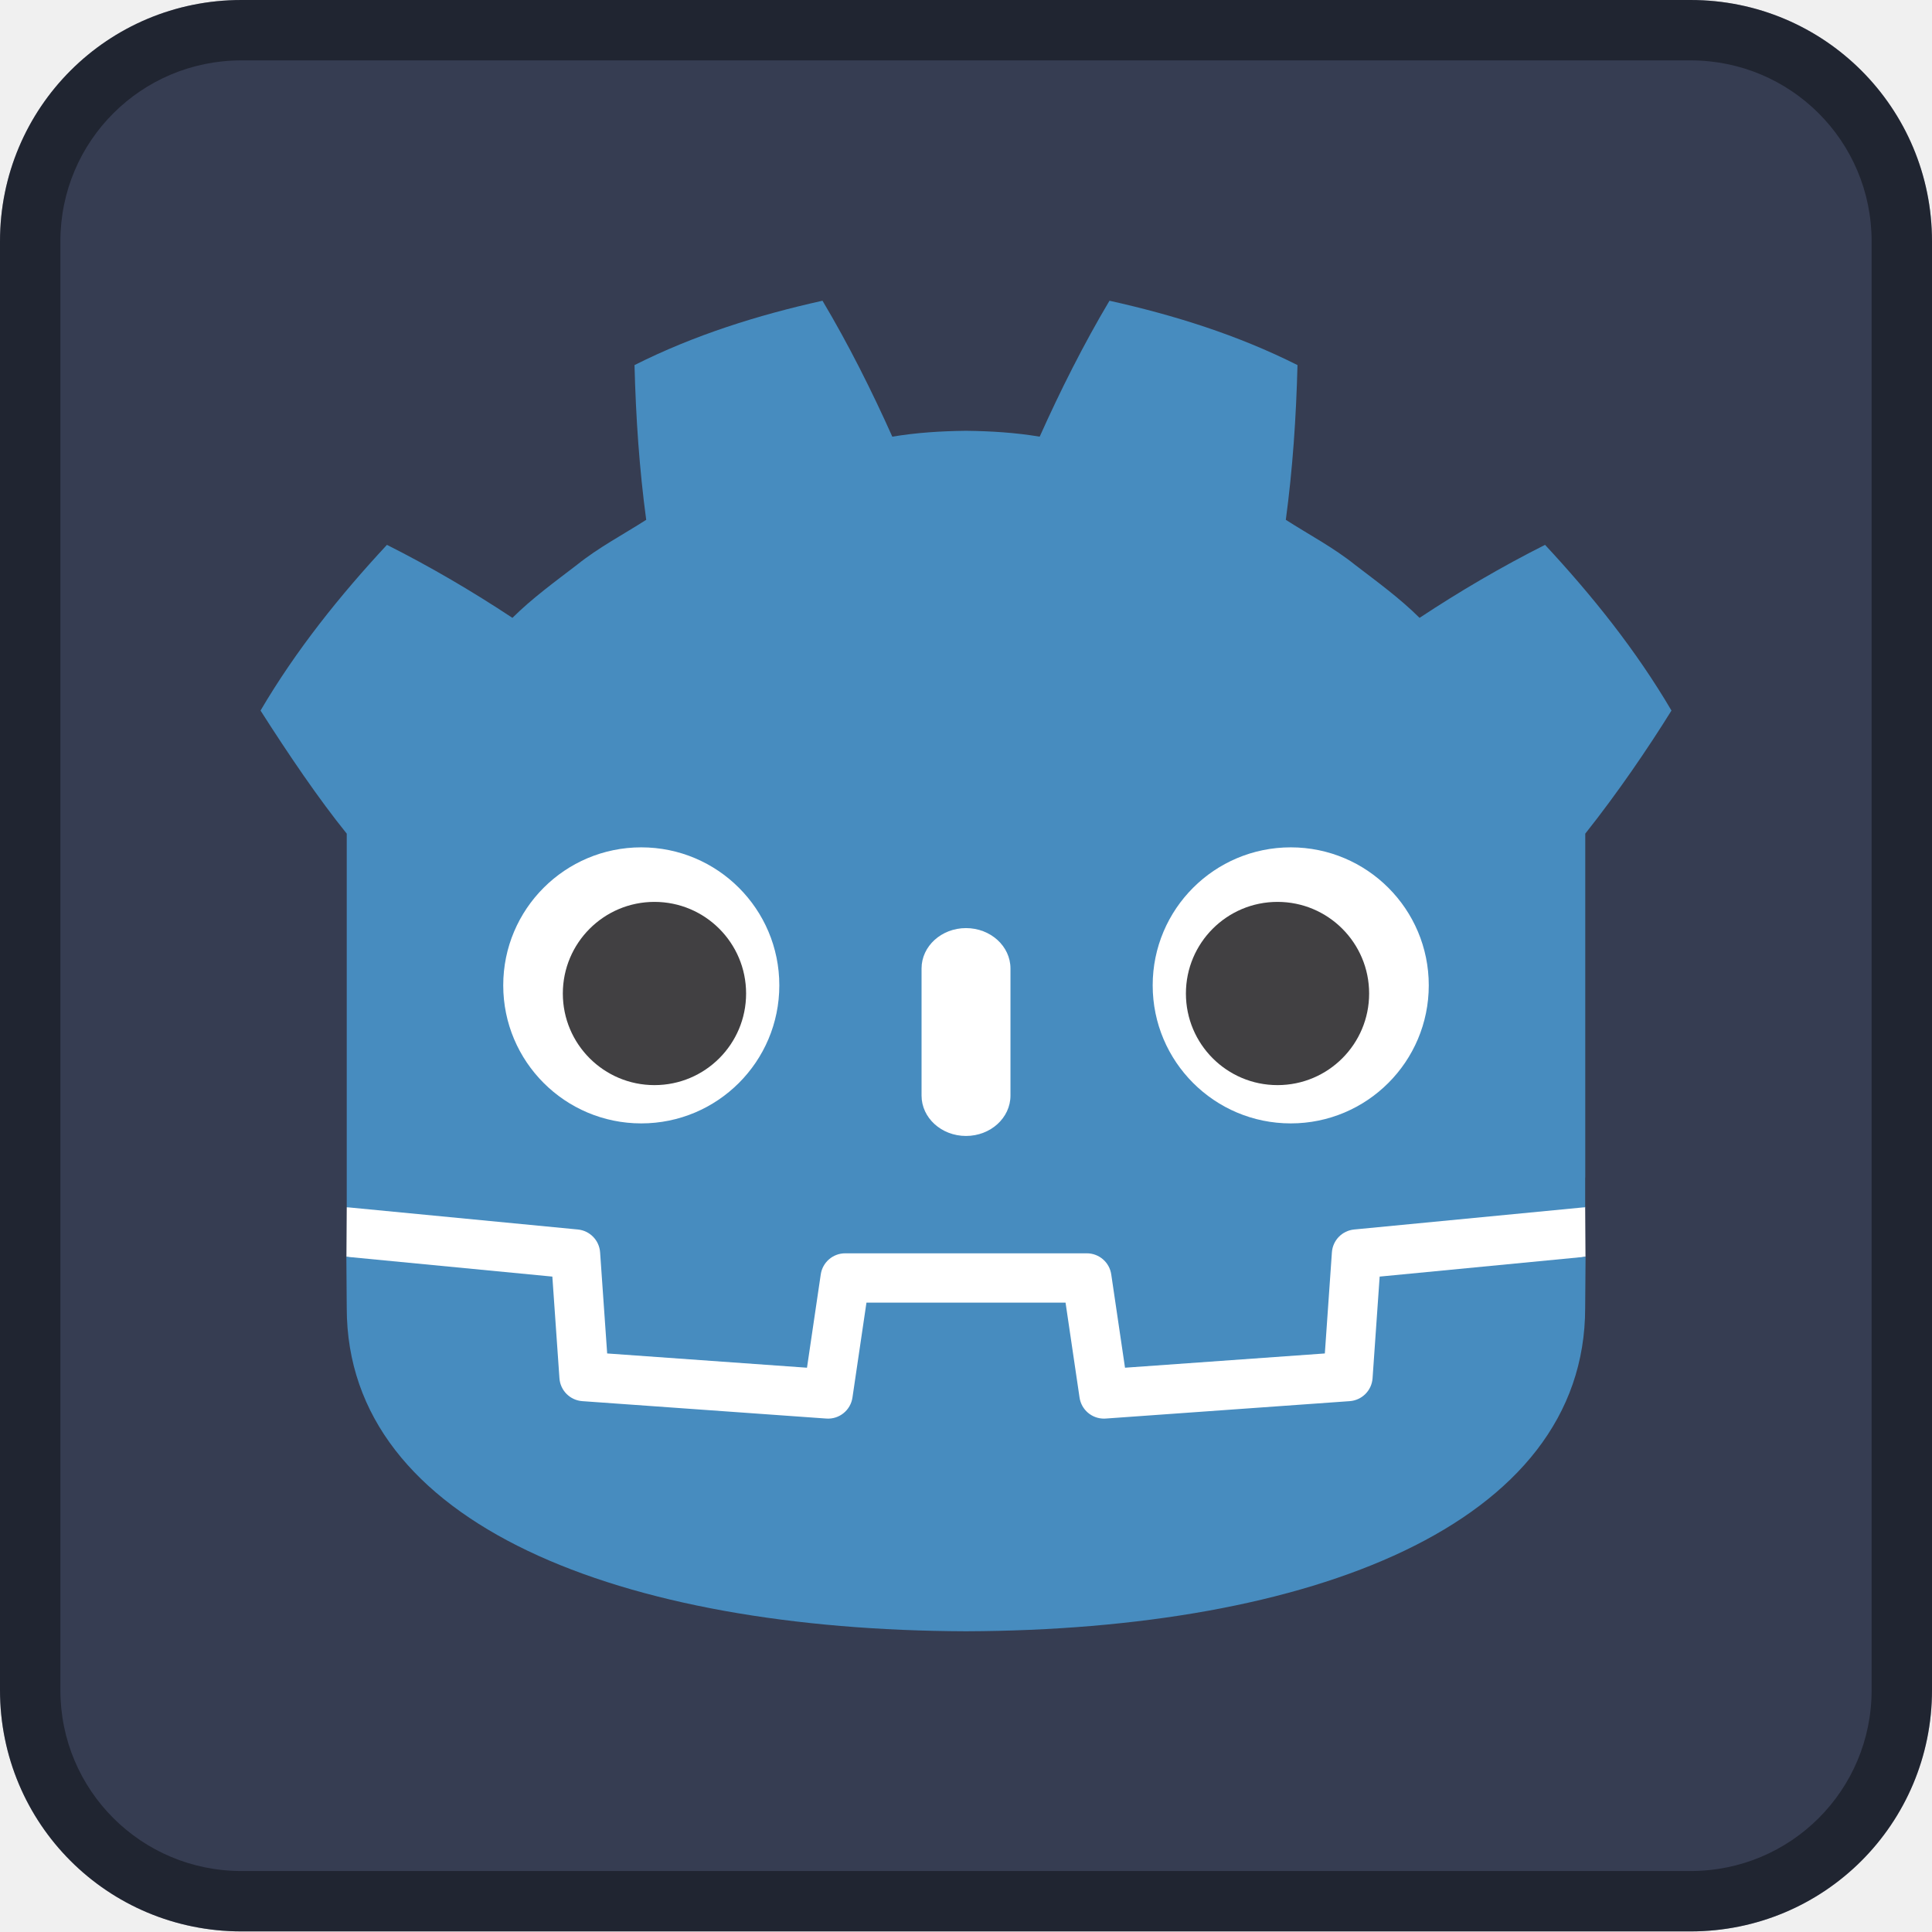
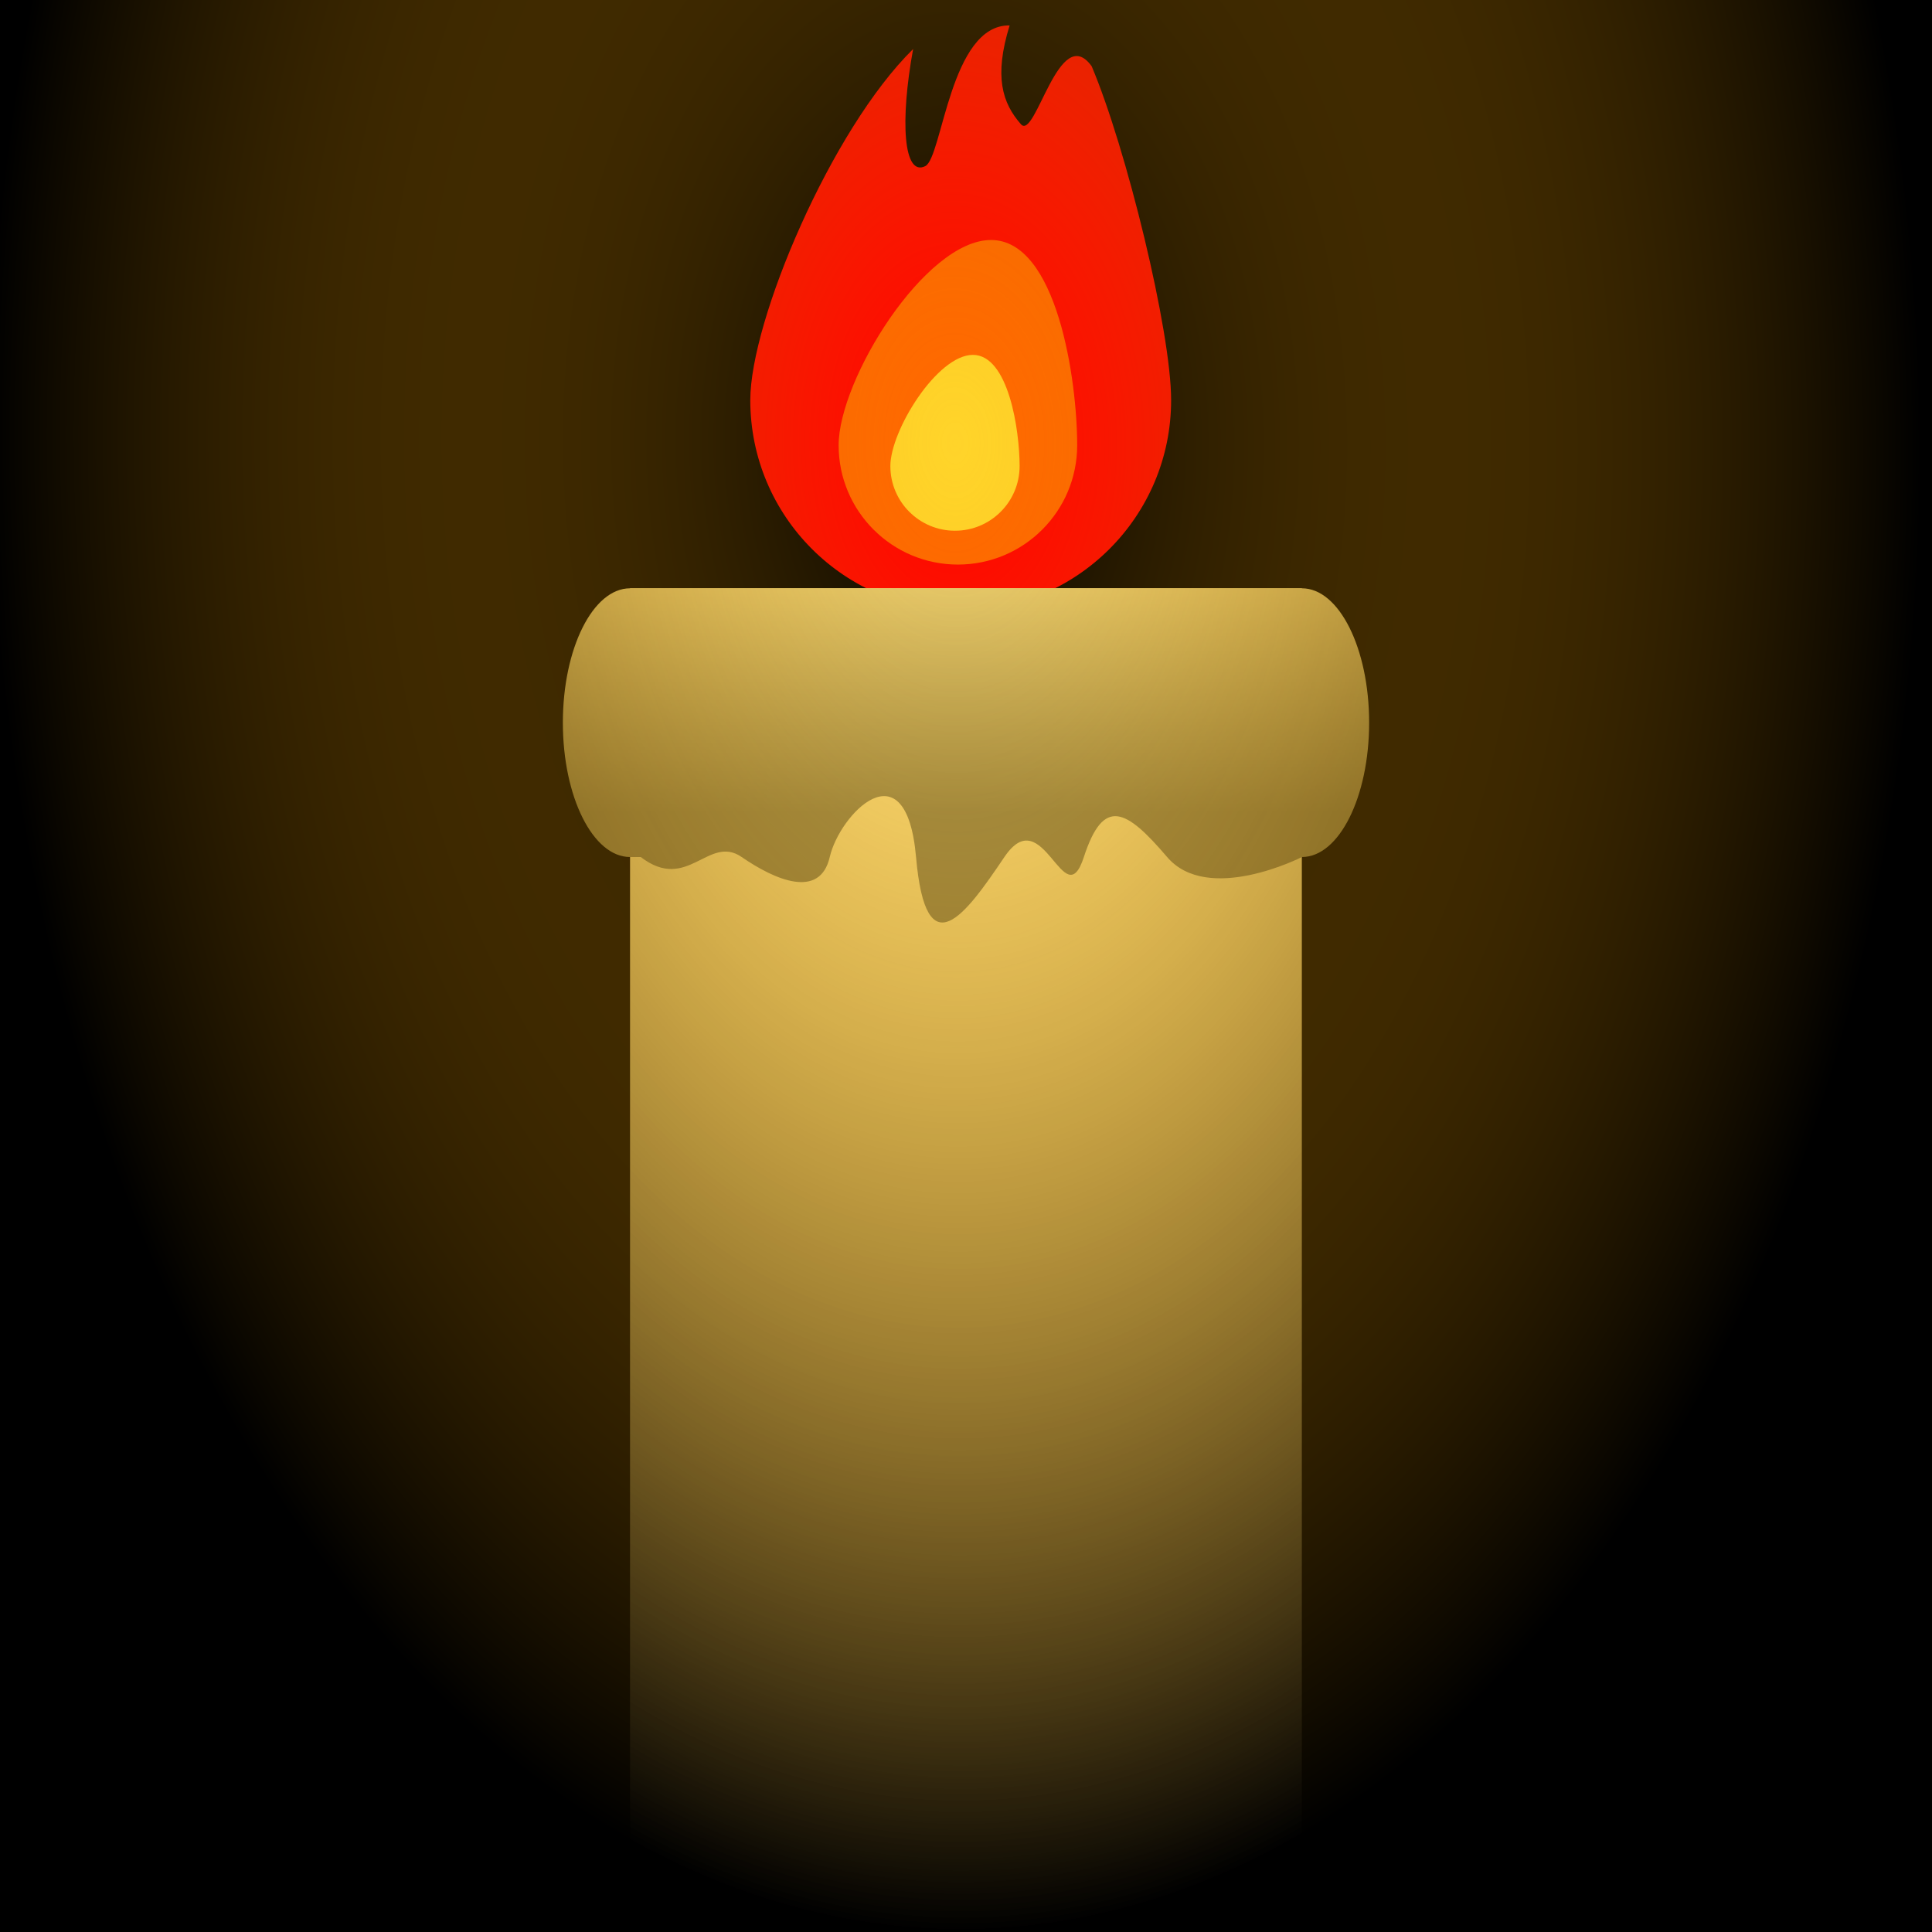
- <svg xmlns="http://www.w3.org/2000/svg" height="128" width="128">
-   <g transform="translate(32 32)">
-     <path d="m-16-32c-8.86 0-16 7.13-16 15.99v95.98c0 8.86 7.13 15.99 16 15.99h96c8.86 0 16-7.13 16-15.99v-95.98c0-8.85-7.14-15.99-16-15.99z" fill="#363d52" />
-     <path d="m-16-32c-8.86 0-16 7.13-16 15.99v95.98c0 8.86 7.13 15.99 16 15.99h96c8.86 0 16-7.13 16-15.99v-95.98c0-8.85-7.14-15.99-16-15.99zm0 4h96c6.64 0 12 5.35 12 11.99v95.98c0 6.64-5.35 11.99-12 11.99h-96c-6.64 0-12-5.35-12-11.99v-95.98c0-6.64 5.36-11.99 12-11.99z" fill-opacity=".4" />
-   </g>
-   <g stroke-width="9.927" transform="matrix(.1007308 0 0 .1007308 12.42592 2.256365)">
-     <path d="m0 0s-.325 1.994-.515 1.976l-36.182-3.491c-2.879-.278-5.115-2.574-5.317-5.459l-.994-14.247-27.992-1.997-1.904 12.912c-.424 2.872-2.932 5.037-5.835 5.037h-38.188c-2.902 0-5.41-2.165-5.834-5.037l-1.905-12.912-27.992 1.997-.994 14.247c-.202 2.886-2.438 5.182-5.317 5.46l-36.2 3.49c-.187.018-.324-1.978-.511-1.978l-.049-7.83 30.658-4.944 1.004-14.374c.203-2.91 2.551-5.263 5.463-5.472l38.551-2.75c.146-.01.29-.016.434-.016 2.897 0 5.401 2.166 5.825 5.038l1.959 13.286h28.005l1.959-13.286c.423-2.871 2.93-5.037 5.831-5.037.142 0 .284.005.423.015l38.556 2.75c2.911.209 5.26 2.562 5.463 5.472l1.003 14.374 30.645 4.966z" fill="#fff" transform="matrix(4.162611 0 0 -4.162611 919.2406 771.6719)" />
-     <path d="m0 0v-47.514-6.035-5.492c.108-.001.216-.005.323-.015l36.196-3.49c1.896-.183 3.382-1.709 3.514-3.609l1.116-15.978 31.574-2.253 2.175 14.747c.282 1.912 1.922 3.329 3.856 3.329h38.188c1.933 0 3.573-1.417 3.855-3.329l2.175-14.747 31.575 2.253 1.115 15.978c.133 1.9 1.618 3.425 3.514 3.609l36.182 3.49c.107.01.214.014.322.015v4.711l.015.005v54.325c5.097 6.416 9.923 13.494 13.621 19.449-5.651 9.62-12.575 18.217-19.976 26.182-6.864-3.455-13.531-7.369-19.828-11.534-3.151 3.132-6.7 5.694-10.186 8.372-3.425 2.751-7.285 4.768-10.946 7.118 1.09 8.117 1.629 16.108 1.846 24.448-9.446 4.754-19.519 7.906-29.708 10.17-4.068-6.837-7.788-14.241-11.028-21.479-3.842.642-7.702.88-11.567.926v.006c-.027 0-.052-.006-.075-.006-.024 0-.049.006-.073.006v-.006c-3.872-.046-7.729-.284-11.572-.926-3.238 7.238-6.956 14.642-11.03 21.479-10.184-2.264-20.258-5.416-29.703-10.17.216-8.34.755-16.331 1.848-24.448-3.668-2.35-7.523-4.367-10.949-7.118-3.481-2.678-7.036-5.24-10.188-8.372-6.297 4.165-12.962 8.079-19.828 11.534-7.401-7.965-14.321-16.562-19.974-26.182 4.443-6.974 9.208-13.983 13.621-19.449z" fill="#478cbf" transform="matrix(4.162611 0 0 -4.162611 104.6989 525.907)" />
-     <path d="m0 0-1.121-16.063c-.135-1.936-1.675-3.477-3.611-3.616l-38.555-2.751c-.094-.007-.188-.01-.281-.01-1.916 0-3.569 1.406-3.852 3.33l-2.211 14.994h-31.459l-2.211-14.994c-.297-2.018-2.101-3.469-4.133-3.32l-38.555 2.751c-1.936.139-3.476 1.68-3.611 3.616l-1.121 16.063-32.547 3.138c.015-3.498.06-7.33.06-8.093 0-34.374 43.605-50.896 97.781-51.086h.066.067c54.176.19 97.766 16.712 97.766 51.086 0 .777.047 4.593.063 8.093z" fill="#478cbf" transform="matrix(4.162611 0 0 -4.162611 784.0714 817.2428)" />
-     <path d="m0 0c0-12.052-9.765-21.815-21.813-21.815-12.042 0-21.81 9.763-21.81 21.815 0 12.044 9.768 21.802 21.81 21.802 12.048 0 21.813-9.758 21.813-21.802" fill="#fff" transform="matrix(4.162611 0 0 -4.162611 389.2148 625.671)" />
-     <path d="m0 0c0-7.994-6.479-14.473-14.479-14.473-7.996 0-14.479 6.479-14.479 14.473s6.483 14.479 14.479 14.479c8 0 14.479-6.485 14.479-14.479" fill="#414042" transform="matrix(4.162611 0 0 -4.162611 367.3669 631.0568)" />
-     <path d="m0 0c-3.878 0-7.021 2.858-7.021 6.381v20.081c0 3.52 3.143 6.381 7.021 6.381s7.028-2.861 7.028-6.381v-20.081c0-3.523-3.15-6.381-7.028-6.381" fill="#fff" transform="matrix(4.162611 0 0 -4.162611 511.9934 724.7395)" />
-     <path d="m0 0c0-12.052 9.765-21.815 21.815-21.815 12.041 0 21.808 9.763 21.808 21.815 0 12.044-9.767 21.802-21.808 21.802-12.05 0-21.815-9.758-21.815-21.802" fill="#fff" transform="matrix(4.162611 0 0 -4.162611 634.7871 625.671)" />
-     <path d="m0 0c0-7.994 6.477-14.473 14.471-14.473 8.002 0 14.479 6.479 14.479 14.473s-6.477 14.479-14.479 14.479c-7.994 0-14.471-6.485-14.471-14.479" fill="#414042" transform="matrix(4.162611 0 0 -4.162611 656.6406 631.0568)" />
+ <svg xmlns="http://www.w3.org/2000/svg" xmlns:xlink="http://www.w3.org/1999/xlink" width="60" height="60" viewBox="0 0 15.875 15.875" version="1.1" id="svg1">
+   <defs id="defs1">
+     <linearGradient id="linearGradient5">
+       <stop style="stop-color:#e4cb72;stop-opacity:1;" offset="0" id="stop6" />
+       <stop style="stop-color:#9b8c4d;stop-opacity:1;" offset="0.67" id="stop7" />
+     </linearGradient>
+     <linearGradient id="linearGradient4">
+       <stop style="stop-color:#ffa800;stop-opacity:0;" offset="0" id="stop4" />
+       <stop style="stop-color:#000000;stop-opacity:1;" offset="1" id="stop5" />
+     </linearGradient>
+     <radialGradient xlink:href="#linearGradient4" id="radialGradient5" cx="7.847" cy="3.638" fx="7.847" fy="3.638" r="7.938" gradientUnits="userSpaceOnUse" gradientTransform="matrix(-0.9999725,0.00741589,-0.01143289,-1.541631,15.73488,9.189032)" />
+     <linearGradient xlink:href="#linearGradient5" id="linearGradient7" x1="7.937" y1="4.834" x2="7.938" y2="7.581" gradientUnits="userSpaceOnUse" />
+   </defs>
+   <g id="layer1">
+     <rect style="fill:#000000;stroke:none;stroke-width:0.529;stroke-linecap:round;stroke-linejoin:round;stroke-miterlimit:100;fill-opacity:1" id="rect5" width="15.875" height="15.875" x="0" y="0" />
+     <path id="path4" style="fill:#ff0000;stroke-width:0.529;stroke-linecap:round;stroke-linejoin:round;stroke-miterlimit:100" d="m 9.623,3.288 c 0,0.955 -0.774,1.729 -1.729,1.729 -0.955,0 -1.729,-0.774 -1.729,-1.729 0,-0.652 0.663,-2.222 1.338,-2.885 C 7.394,0.999 7.424,1.454 7.603,1.365 7.743,1.295 7.807,0.2 8.296,0.209 8.166,0.629 8.236,0.847 8.389,1.021 8.509,1.157 8.702,0.175 8.97,0.544 9.255,1.217 9.623,2.721 9.623,3.288 Z" />
+     <path id="path3" style="fill:#ff6600;stroke-width:0.529;stroke-linecap:round;stroke-linejoin:round;stroke-miterlimit:100" d="m 8.851,3.659 c 0,0.541 -0.439,0.98 -0.98,0.98 -0.541,0 -0.98,-0.439 -0.98,-0.98 0,-0.541 0.711,-1.687 1.252,-1.687 0.541,0 0.708,1.146 0.708,1.687 z" />
+     <rect style="fill:#ffe280;fill-opacity:1;stroke-width:0.529;stroke-linecap:round;stroke-linejoin:round;stroke-miterlimit:100;-inkscape-stroke:none" id="rect1" width="5.52" height="11.041" x="5.177" y="4.834" />
+     <path d="m 5.177,4.834 c -0.305,0 -0.552,0.494 -0.552,1.104 0,0.61 0.247,1.104 0.552,1.104 h 0.088 c 0.385,0.296 0.556,-0.188 0.829,0 0.273,0.188 0.643,0.35 0.724,0 0.08,-0.35 0.627,-0.925 0.709,0 0.081,0.925 0.405,0.476 0.726,0 0.321,-0.476 0.491,0.498 0.653,0 0.162,-0.498 0.348,-0.394 0.684,0 0.336,0.394 1.108,0 1.108,0 0.305,0 0.552,-0.494 0.552,-1.104 0,-0.61 -0.247,-1.104 -0.552,-1.104 z" style="fill:url(#linearGradient7);stroke-width:0.529;stroke-linecap:round;stroke-linejoin:round;stroke-miterlimit:100" id="path2" />
+     <path id="path1" style="fill:#ffd42a;stroke-width:0.529;stroke-linecap:round;stroke-linejoin:round;stroke-miterlimit:100" d="m 8.378,3.83 c 0,0.293 -0.238,0.531 -0.531,0.531 -0.293,0 -0.531,-0.238 -0.531,-0.531 0,-0.293 0.385,-0.914 0.678,-0.914 0.293,0 0.384,0.62 0.384,0.914 z" />
+     <rect style="fill:url(#radialGradient5);stroke:none;stroke-width:0.529;stroke-linecap:round;stroke-linejoin:round;stroke-miterlimit:100" id="rect4" width="15.875" height="15.875" x="0" y="0" />
  </g>
</svg>
